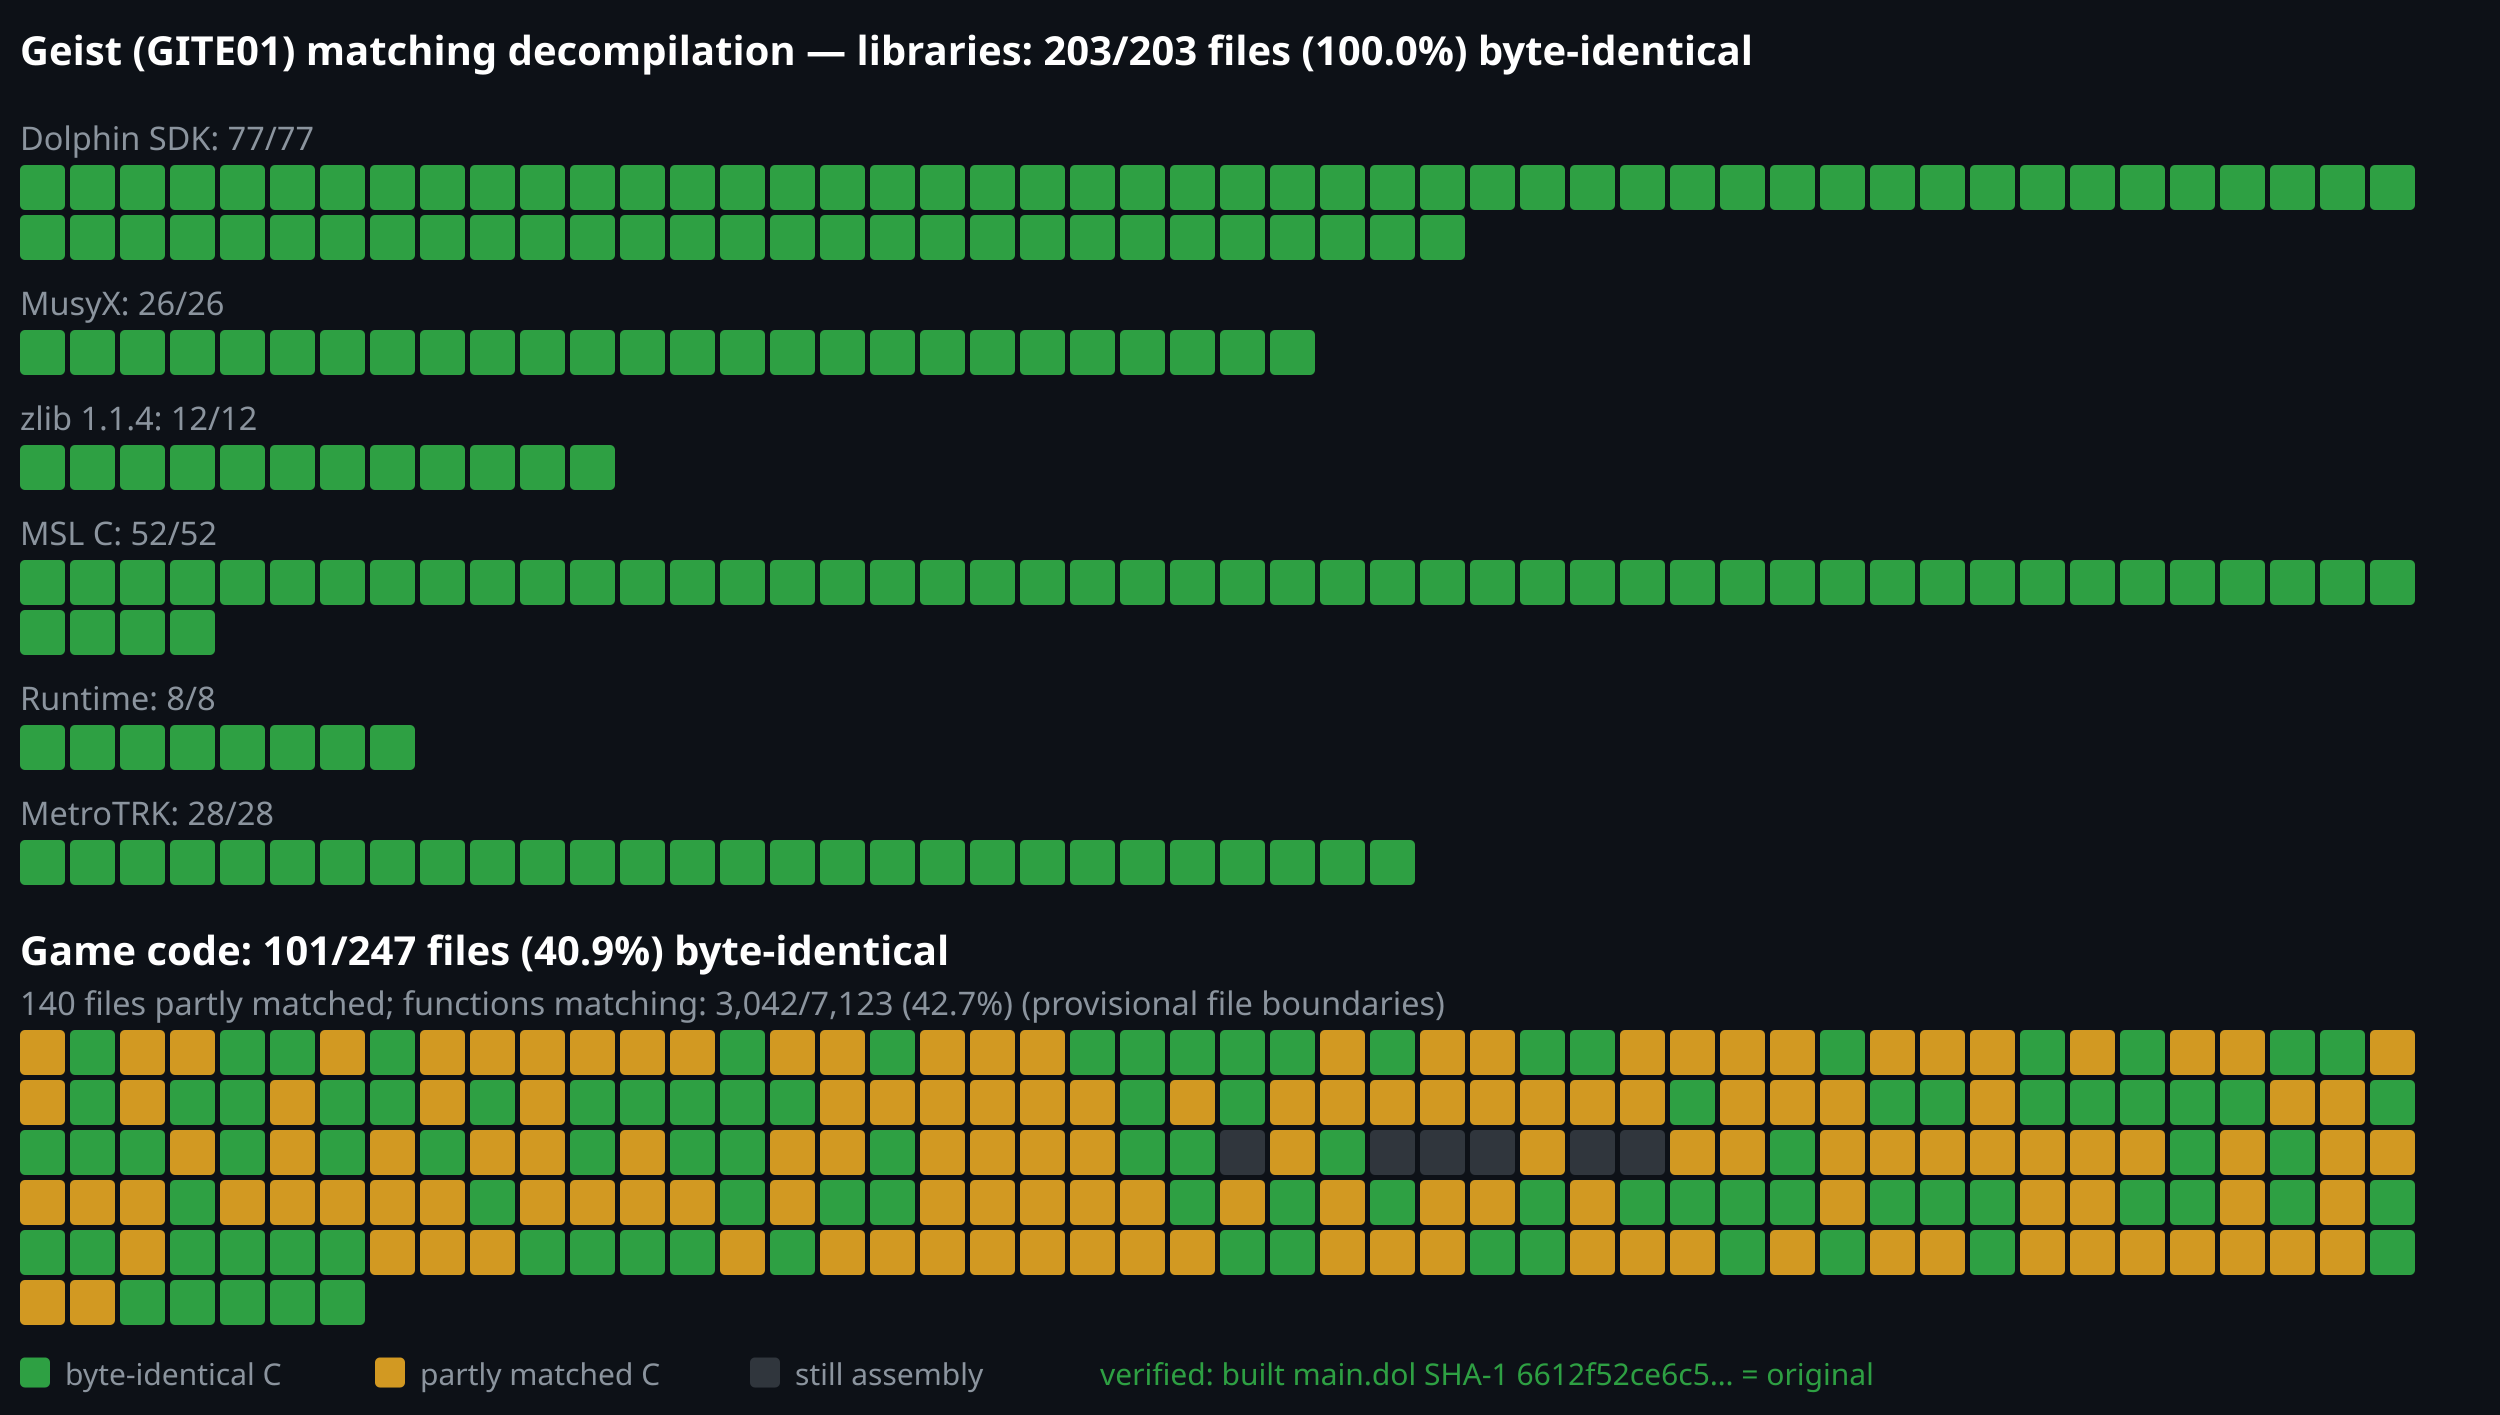
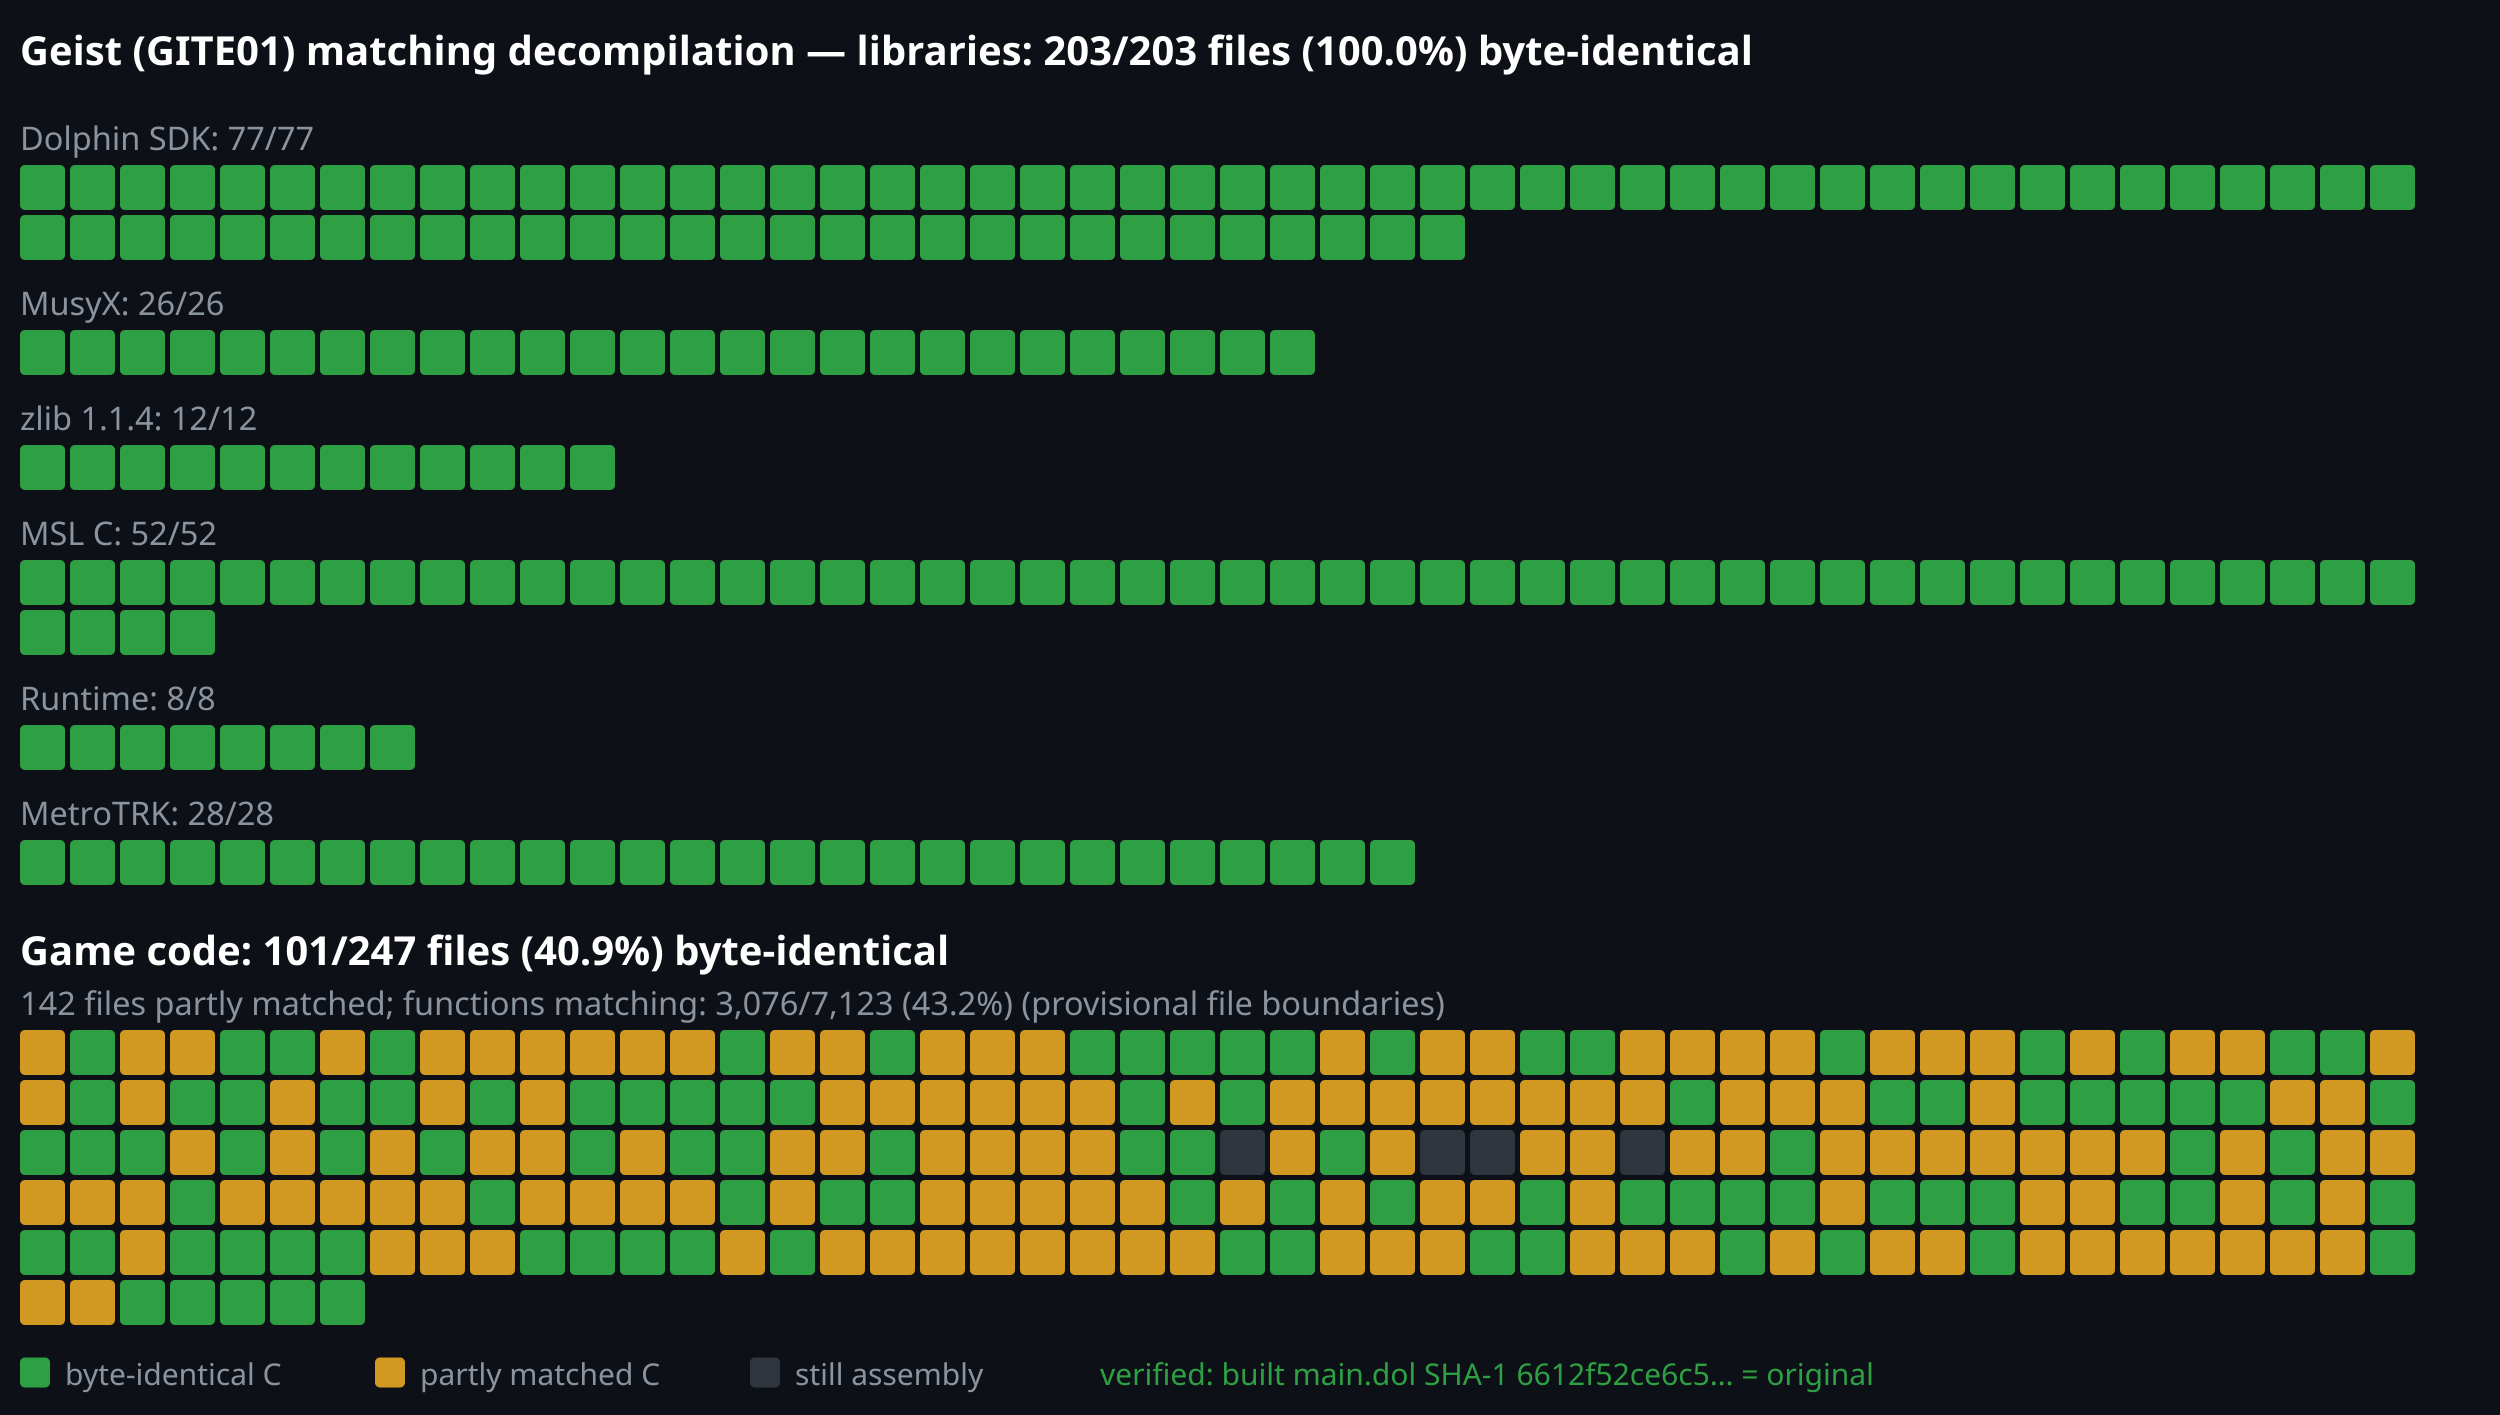
<svg xmlns="http://www.w3.org/2000/svg" viewBox="0 0 1000 566" width="1000" height="566">
  <rect width="1000" height="566" fill="#0d1117" />
  <text x="8" y="26" font-family="sans-serif" font-size="16" font-weight="bold" fill="#ffffff">Geist (GITE01) matching decompilation — libraries: 203/203 files (100.0%) byte-identical</text>
  <text x="8" y="60" font-family="sans-serif" font-size="13" font-weight="normal" fill="#8b949e">Dolphin SDK: 77/77</text>
  <rect x="8" y="66" width="18" height="18" rx="2" fill="#2ea043" />
  <rect x="28" y="66" width="18" height="18" rx="2" fill="#2ea043" />
  <rect x="48" y="66" width="18" height="18" rx="2" fill="#2ea043" />
  <rect x="68" y="66" width="18" height="18" rx="2" fill="#2ea043" />
  <rect x="88" y="66" width="18" height="18" rx="2" fill="#2ea043" />
  <rect x="108" y="66" width="18" height="18" rx="2" fill="#2ea043" />
  <rect x="128" y="66" width="18" height="18" rx="2" fill="#2ea043" />
  <rect x="148" y="66" width="18" height="18" rx="2" fill="#2ea043" />
  <rect x="168" y="66" width="18" height="18" rx="2" fill="#2ea043" />
  <rect x="188" y="66" width="18" height="18" rx="2" fill="#2ea043" />
  <rect x="208" y="66" width="18" height="18" rx="2" fill="#2ea043" />
  <rect x="228" y="66" width="18" height="18" rx="2" fill="#2ea043" />
  <rect x="248" y="66" width="18" height="18" rx="2" fill="#2ea043" />
  <rect x="268" y="66" width="18" height="18" rx="2" fill="#2ea043" />
  <rect x="288" y="66" width="18" height="18" rx="2" fill="#2ea043" />
  <rect x="308" y="66" width="18" height="18" rx="2" fill="#2ea043" />
  <rect x="328" y="66" width="18" height="18" rx="2" fill="#2ea043" />
  <rect x="348" y="66" width="18" height="18" rx="2" fill="#2ea043" />
  <rect x="368" y="66" width="18" height="18" rx="2" fill="#2ea043" />
  <rect x="388" y="66" width="18" height="18" rx="2" fill="#2ea043" />
  <rect x="408" y="66" width="18" height="18" rx="2" fill="#2ea043" />
  <rect x="428" y="66" width="18" height="18" rx="2" fill="#2ea043" />
  <rect x="448" y="66" width="18" height="18" rx="2" fill="#2ea043" />
  <rect x="468" y="66" width="18" height="18" rx="2" fill="#2ea043" />
  <rect x="488" y="66" width="18" height="18" rx="2" fill="#2ea043" />
  <rect x="508" y="66" width="18" height="18" rx="2" fill="#2ea043" />
  <rect x="528" y="66" width="18" height="18" rx="2" fill="#2ea043" />
  <rect x="548" y="66" width="18" height="18" rx="2" fill="#2ea043" />
  <rect x="568" y="66" width="18" height="18" rx="2" fill="#2ea043" />
  <rect x="588" y="66" width="18" height="18" rx="2" fill="#2ea043" />
  <rect x="608" y="66" width="18" height="18" rx="2" fill="#2ea043" />
  <rect x="628" y="66" width="18" height="18" rx="2" fill="#2ea043" />
  <rect x="648" y="66" width="18" height="18" rx="2" fill="#2ea043" />
  <rect x="668" y="66" width="18" height="18" rx="2" fill="#2ea043" />
  <rect x="688" y="66" width="18" height="18" rx="2" fill="#2ea043" />
  <rect x="708" y="66" width="18" height="18" rx="2" fill="#2ea043" />
  <rect x="728" y="66" width="18" height="18" rx="2" fill="#2ea043" />
  <rect x="748" y="66" width="18" height="18" rx="2" fill="#2ea043" />
  <rect x="768" y="66" width="18" height="18" rx="2" fill="#2ea043" />
  <rect x="788" y="66" width="18" height="18" rx="2" fill="#2ea043" />
  <rect x="808" y="66" width="18" height="18" rx="2" fill="#2ea043" />
  <rect x="828" y="66" width="18" height="18" rx="2" fill="#2ea043" />
  <rect x="848" y="66" width="18" height="18" rx="2" fill="#2ea043" />
  <rect x="868" y="66" width="18" height="18" rx="2" fill="#2ea043" />
  <rect x="888" y="66" width="18" height="18" rx="2" fill="#2ea043" />
  <rect x="908" y="66" width="18" height="18" rx="2" fill="#2ea043" />
  <rect x="928" y="66" width="18" height="18" rx="2" fill="#2ea043" />
  <rect x="948" y="66" width="18" height="18" rx="2" fill="#2ea043" />
  <rect x="8" y="86" width="18" height="18" rx="2" fill="#2ea043" />
  <rect x="28" y="86" width="18" height="18" rx="2" fill="#2ea043" />
  <rect x="48" y="86" width="18" height="18" rx="2" fill="#2ea043" />
  <rect x="68" y="86" width="18" height="18" rx="2" fill="#2ea043" />
  <rect x="88" y="86" width="18" height="18" rx="2" fill="#2ea043" />
  <rect x="108" y="86" width="18" height="18" rx="2" fill="#2ea043" />
  <rect x="128" y="86" width="18" height="18" rx="2" fill="#2ea043" />
  <rect x="148" y="86" width="18" height="18" rx="2" fill="#2ea043" />
  <rect x="168" y="86" width="18" height="18" rx="2" fill="#2ea043" />
  <rect x="188" y="86" width="18" height="18" rx="2" fill="#2ea043" />
  <rect x="208" y="86" width="18" height="18" rx="2" fill="#2ea043" />
  <rect x="228" y="86" width="18" height="18" rx="2" fill="#2ea043" />
  <rect x="248" y="86" width="18" height="18" rx="2" fill="#2ea043" />
  <rect x="268" y="86" width="18" height="18" rx="2" fill="#2ea043" />
  <rect x="288" y="86" width="18" height="18" rx="2" fill="#2ea043" />
  <rect x="308" y="86" width="18" height="18" rx="2" fill="#2ea043" />
  <rect x="328" y="86" width="18" height="18" rx="2" fill="#2ea043" />
  <rect x="348" y="86" width="18" height="18" rx="2" fill="#2ea043" />
  <rect x="368" y="86" width="18" height="18" rx="2" fill="#2ea043" />
  <rect x="388" y="86" width="18" height="18" rx="2" fill="#2ea043" />
  <rect x="408" y="86" width="18" height="18" rx="2" fill="#2ea043" />
  <rect x="428" y="86" width="18" height="18" rx="2" fill="#2ea043" />
  <rect x="448" y="86" width="18" height="18" rx="2" fill="#2ea043" />
  <rect x="468" y="86" width="18" height="18" rx="2" fill="#2ea043" />
  <rect x="488" y="86" width="18" height="18" rx="2" fill="#2ea043" />
  <rect x="508" y="86" width="18" height="18" rx="2" fill="#2ea043" />
  <rect x="528" y="86" width="18" height="18" rx="2" fill="#2ea043" />
  <rect x="548" y="86" width="18" height="18" rx="2" fill="#2ea043" />
  <rect x="568" y="86" width="18" height="18" rx="2" fill="#2ea043" />
  <text x="8" y="126" font-family="sans-serif" font-size="13" font-weight="normal" fill="#8b949e">MusyX: 26/26</text>
  <rect x="8" y="132" width="18" height="18" rx="2" fill="#2ea043" />
  <rect x="28" y="132" width="18" height="18" rx="2" fill="#2ea043" />
  <rect x="48" y="132" width="18" height="18" rx="2" fill="#2ea043" />
  <rect x="68" y="132" width="18" height="18" rx="2" fill="#2ea043" />
  <rect x="88" y="132" width="18" height="18" rx="2" fill="#2ea043" />
  <rect x="108" y="132" width="18" height="18" rx="2" fill="#2ea043" />
  <rect x="128" y="132" width="18" height="18" rx="2" fill="#2ea043" />
  <rect x="148" y="132" width="18" height="18" rx="2" fill="#2ea043" />
  <rect x="168" y="132" width="18" height="18" rx="2" fill="#2ea043" />
  <rect x="188" y="132" width="18" height="18" rx="2" fill="#2ea043" />
  <rect x="208" y="132" width="18" height="18" rx="2" fill="#2ea043" />
  <rect x="228" y="132" width="18" height="18" rx="2" fill="#2ea043" />
  <rect x="248" y="132" width="18" height="18" rx="2" fill="#2ea043" />
  <rect x="268" y="132" width="18" height="18" rx="2" fill="#2ea043" />
  <rect x="288" y="132" width="18" height="18" rx="2" fill="#2ea043" />
  <rect x="308" y="132" width="18" height="18" rx="2" fill="#2ea043" />
  <rect x="328" y="132" width="18" height="18" rx="2" fill="#2ea043" />
  <rect x="348" y="132" width="18" height="18" rx="2" fill="#2ea043" />
  <rect x="368" y="132" width="18" height="18" rx="2" fill="#2ea043" />
  <rect x="388" y="132" width="18" height="18" rx="2" fill="#2ea043" />
  <rect x="408" y="132" width="18" height="18" rx="2" fill="#2ea043" />
  <rect x="428" y="132" width="18" height="18" rx="2" fill="#2ea043" />
  <rect x="448" y="132" width="18" height="18" rx="2" fill="#2ea043" />
  <rect x="468" y="132" width="18" height="18" rx="2" fill="#2ea043" />
  <rect x="488" y="132" width="18" height="18" rx="2" fill="#2ea043" />
  <rect x="508" y="132" width="18" height="18" rx="2" fill="#2ea043" />
  <text x="8" y="172" font-family="sans-serif" font-size="13" font-weight="normal" fill="#8b949e">zlib 1.1.4: 12/12</text>
  <rect x="8" y="178" width="18" height="18" rx="2" fill="#2ea043" />
  <rect x="28" y="178" width="18" height="18" rx="2" fill="#2ea043" />
  <rect x="48" y="178" width="18" height="18" rx="2" fill="#2ea043" />
  <rect x="68" y="178" width="18" height="18" rx="2" fill="#2ea043" />
  <rect x="88" y="178" width="18" height="18" rx="2" fill="#2ea043" />
  <rect x="108" y="178" width="18" height="18" rx="2" fill="#2ea043" />
  <rect x="128" y="178" width="18" height="18" rx="2" fill="#2ea043" />
  <rect x="148" y="178" width="18" height="18" rx="2" fill="#2ea043" />
  <rect x="168" y="178" width="18" height="18" rx="2" fill="#2ea043" />
  <rect x="188" y="178" width="18" height="18" rx="2" fill="#2ea043" />
  <rect x="208" y="178" width="18" height="18" rx="2" fill="#2ea043" />
  <rect x="228" y="178" width="18" height="18" rx="2" fill="#2ea043" />
  <text x="8" y="218" font-family="sans-serif" font-size="13" font-weight="normal" fill="#8b949e">MSL C: 52/52</text>
  <rect x="8" y="224" width="18" height="18" rx="2" fill="#2ea043" />
  <rect x="28" y="224" width="18" height="18" rx="2" fill="#2ea043" />
  <rect x="48" y="224" width="18" height="18" rx="2" fill="#2ea043" />
  <rect x="68" y="224" width="18" height="18" rx="2" fill="#2ea043" />
  <rect x="88" y="224" width="18" height="18" rx="2" fill="#2ea043" />
  <rect x="108" y="224" width="18" height="18" rx="2" fill="#2ea043" />
  <rect x="128" y="224" width="18" height="18" rx="2" fill="#2ea043" />
  <rect x="148" y="224" width="18" height="18" rx="2" fill="#2ea043" />
  <rect x="168" y="224" width="18" height="18" rx="2" fill="#2ea043" />
  <rect x="188" y="224" width="18" height="18" rx="2" fill="#2ea043" />
  <rect x="208" y="224" width="18" height="18" rx="2" fill="#2ea043" />
  <rect x="228" y="224" width="18" height="18" rx="2" fill="#2ea043" />
  <rect x="248" y="224" width="18" height="18" rx="2" fill="#2ea043" />
  <rect x="268" y="224" width="18" height="18" rx="2" fill="#2ea043" />
  <rect x="288" y="224" width="18" height="18" rx="2" fill="#2ea043" />
  <rect x="308" y="224" width="18" height="18" rx="2" fill="#2ea043" />
  <rect x="328" y="224" width="18" height="18" rx="2" fill="#2ea043" />
  <rect x="348" y="224" width="18" height="18" rx="2" fill="#2ea043" />
  <rect x="368" y="224" width="18" height="18" rx="2" fill="#2ea043" />
  <rect x="388" y="224" width="18" height="18" rx="2" fill="#2ea043" />
  <rect x="408" y="224" width="18" height="18" rx="2" fill="#2ea043" />
  <rect x="428" y="224" width="18" height="18" rx="2" fill="#2ea043" />
  <rect x="448" y="224" width="18" height="18" rx="2" fill="#2ea043" />
  <rect x="468" y="224" width="18" height="18" rx="2" fill="#2ea043" />
  <rect x="488" y="224" width="18" height="18" rx="2" fill="#2ea043" />
  <rect x="508" y="224" width="18" height="18" rx="2" fill="#2ea043" />
  <rect x="528" y="224" width="18" height="18" rx="2" fill="#2ea043" />
  <rect x="548" y="224" width="18" height="18" rx="2" fill="#2ea043" />
  <rect x="568" y="224" width="18" height="18" rx="2" fill="#2ea043" />
  <rect x="588" y="224" width="18" height="18" rx="2" fill="#2ea043" />
  <rect x="608" y="224" width="18" height="18" rx="2" fill="#2ea043" />
  <rect x="628" y="224" width="18" height="18" rx="2" fill="#2ea043" />
  <rect x="648" y="224" width="18" height="18" rx="2" fill="#2ea043" />
  <rect x="668" y="224" width="18" height="18" rx="2" fill="#2ea043" />
  <rect x="688" y="224" width="18" height="18" rx="2" fill="#2ea043" />
  <rect x="708" y="224" width="18" height="18" rx="2" fill="#2ea043" />
  <rect x="728" y="224" width="18" height="18" rx="2" fill="#2ea043" />
  <rect x="748" y="224" width="18" height="18" rx="2" fill="#2ea043" />
  <rect x="768" y="224" width="18" height="18" rx="2" fill="#2ea043" />
  <rect x="788" y="224" width="18" height="18" rx="2" fill="#2ea043" />
  <rect x="808" y="224" width="18" height="18" rx="2" fill="#2ea043" />
  <rect x="828" y="224" width="18" height="18" rx="2" fill="#2ea043" />
  <rect x="848" y="224" width="18" height="18" rx="2" fill="#2ea043" />
  <rect x="868" y="224" width="18" height="18" rx="2" fill="#2ea043" />
  <rect x="888" y="224" width="18" height="18" rx="2" fill="#2ea043" />
  <rect x="908" y="224" width="18" height="18" rx="2" fill="#2ea043" />
  <rect x="928" y="224" width="18" height="18" rx="2" fill="#2ea043" />
  <rect x="948" y="224" width="18" height="18" rx="2" fill="#2ea043" />
  <rect x="8" y="244" width="18" height="18" rx="2" fill="#2ea043" />
  <rect x="28" y="244" width="18" height="18" rx="2" fill="#2ea043" />
  <rect x="48" y="244" width="18" height="18" rx="2" fill="#2ea043" />
  <rect x="68" y="244" width="18" height="18" rx="2" fill="#2ea043" />
  <text x="8" y="284" font-family="sans-serif" font-size="13" font-weight="normal" fill="#8b949e">Runtime: 8/8</text>
  <rect x="8" y="290" width="18" height="18" rx="2" fill="#2ea043" />
  <rect x="28" y="290" width="18" height="18" rx="2" fill="#2ea043" />
  <rect x="48" y="290" width="18" height="18" rx="2" fill="#2ea043" />
  <rect x="68" y="290" width="18" height="18" rx="2" fill="#2ea043" />
  <rect x="88" y="290" width="18" height="18" rx="2" fill="#2ea043" />
  <rect x="108" y="290" width="18" height="18" rx="2" fill="#2ea043" />
  <rect x="128" y="290" width="18" height="18" rx="2" fill="#2ea043" />
  <rect x="148" y="290" width="18" height="18" rx="2" fill="#2ea043" />
  <text x="8" y="330" font-family="sans-serif" font-size="13" font-weight="normal" fill="#8b949e">MetroTRK: 28/28</text>
  <rect x="8" y="336" width="18" height="18" rx="2" fill="#2ea043" />
  <rect x="28" y="336" width="18" height="18" rx="2" fill="#2ea043" />
  <rect x="48" y="336" width="18" height="18" rx="2" fill="#2ea043" />
  <rect x="68" y="336" width="18" height="18" rx="2" fill="#2ea043" />
  <rect x="88" y="336" width="18" height="18" rx="2" fill="#2ea043" />
  <rect x="108" y="336" width="18" height="18" rx="2" fill="#2ea043" />
  <rect x="128" y="336" width="18" height="18" rx="2" fill="#2ea043" />
  <rect x="148" y="336" width="18" height="18" rx="2" fill="#2ea043" />
  <rect x="168" y="336" width="18" height="18" rx="2" fill="#2ea043" />
  <rect x="188" y="336" width="18" height="18" rx="2" fill="#2ea043" />
  <rect x="208" y="336" width="18" height="18" rx="2" fill="#2ea043" />
  <rect x="228" y="336" width="18" height="18" rx="2" fill="#2ea043" />
  <rect x="248" y="336" width="18" height="18" rx="2" fill="#2ea043" />
  <rect x="268" y="336" width="18" height="18" rx="2" fill="#2ea043" />
  <rect x="288" y="336" width="18" height="18" rx="2" fill="#2ea043" />
  <rect x="308" y="336" width="18" height="18" rx="2" fill="#2ea043" />
  <rect x="328" y="336" width="18" height="18" rx="2" fill="#2ea043" />
  <rect x="348" y="336" width="18" height="18" rx="2" fill="#2ea043" />
  <rect x="368" y="336" width="18" height="18" rx="2" fill="#2ea043" />
  <rect x="388" y="336" width="18" height="18" rx="2" fill="#2ea043" />
  <rect x="408" y="336" width="18" height="18" rx="2" fill="#2ea043" />
  <rect x="428" y="336" width="18" height="18" rx="2" fill="#2ea043" />
  <rect x="448" y="336" width="18" height="18" rx="2" fill="#2ea043" />
  <rect x="468" y="336" width="18" height="18" rx="2" fill="#2ea043" />
  <rect x="488" y="336" width="18" height="18" rx="2" fill="#2ea043" />
  <rect x="508" y="336" width="18" height="18" rx="2" fill="#2ea043" />
  <rect x="528" y="336" width="18" height="18" rx="2" fill="#2ea043" />
  <rect x="548" y="336" width="18" height="18" rx="2" fill="#2ea043" />
  <text x="8" y="386" font-family="sans-serif" font-size="16" font-weight="bold" fill="#ffffff">Game code: 101/247 files (40.9%) byte-identical</text>
-   <text x="8" y="406" font-family="sans-serif" font-size="13" font-weight="normal" fill="#8b949e">140 files partly matched; functions matching: 3,042/7,123 (42.7%) (provisional file boundaries)</text>
+   <text x="8" y="406" font-family="sans-serif" font-size="13" font-weight="normal" fill="#8b949e">142 files partly matched; functions matching: 3,076/7,123 (43.2%) (provisional file boundaries)</text>
  <rect x="8" y="412" width="18" height="18" rx="2" fill="#d29922" />
  <rect x="28" y="412" width="18" height="18" rx="2" fill="#2ea043" />
  <rect x="48" y="412" width="18" height="18" rx="2" fill="#d29922" />
  <rect x="68" y="412" width="18" height="18" rx="2" fill="#d29922" />
  <rect x="88" y="412" width="18" height="18" rx="2" fill="#2ea043" />
  <rect x="108" y="412" width="18" height="18" rx="2" fill="#2ea043" />
  <rect x="128" y="412" width="18" height="18" rx="2" fill="#d29922" />
  <rect x="148" y="412" width="18" height="18" rx="2" fill="#2ea043" />
  <rect x="168" y="412" width="18" height="18" rx="2" fill="#d29922" />
  <rect x="188" y="412" width="18" height="18" rx="2" fill="#d29922" />
  <rect x="208" y="412" width="18" height="18" rx="2" fill="#d29922" />
  <rect x="228" y="412" width="18" height="18" rx="2" fill="#d29922" />
  <rect x="248" y="412" width="18" height="18" rx="2" fill="#d29922" />
  <rect x="268" y="412" width="18" height="18" rx="2" fill="#d29922" />
  <rect x="288" y="412" width="18" height="18" rx="2" fill="#2ea043" />
  <rect x="308" y="412" width="18" height="18" rx="2" fill="#d29922" />
  <rect x="328" y="412" width="18" height="18" rx="2" fill="#d29922" />
  <rect x="348" y="412" width="18" height="18" rx="2" fill="#2ea043" />
  <rect x="368" y="412" width="18" height="18" rx="2" fill="#d29922" />
  <rect x="388" y="412" width="18" height="18" rx="2" fill="#d29922" />
  <rect x="408" y="412" width="18" height="18" rx="2" fill="#d29922" />
  <rect x="428" y="412" width="18" height="18" rx="2" fill="#2ea043" />
  <rect x="448" y="412" width="18" height="18" rx="2" fill="#2ea043" />
  <rect x="468" y="412" width="18" height="18" rx="2" fill="#2ea043" />
  <rect x="488" y="412" width="18" height="18" rx="2" fill="#2ea043" />
  <rect x="508" y="412" width="18" height="18" rx="2" fill="#2ea043" />
  <rect x="528" y="412" width="18" height="18" rx="2" fill="#d29922" />
  <rect x="548" y="412" width="18" height="18" rx="2" fill="#2ea043" />
  <rect x="568" y="412" width="18" height="18" rx="2" fill="#d29922" />
  <rect x="588" y="412" width="18" height="18" rx="2" fill="#d29922" />
  <rect x="608" y="412" width="18" height="18" rx="2" fill="#2ea043" />
  <rect x="628" y="412" width="18" height="18" rx="2" fill="#2ea043" />
  <rect x="648" y="412" width="18" height="18" rx="2" fill="#d29922" />
  <rect x="668" y="412" width="18" height="18" rx="2" fill="#d29922" />
  <rect x="688" y="412" width="18" height="18" rx="2" fill="#d29922" />
  <rect x="708" y="412" width="18" height="18" rx="2" fill="#d29922" />
  <rect x="728" y="412" width="18" height="18" rx="2" fill="#2ea043" />
  <rect x="748" y="412" width="18" height="18" rx="2" fill="#d29922" />
  <rect x="768" y="412" width="18" height="18" rx="2" fill="#d29922" />
  <rect x="788" y="412" width="18" height="18" rx="2" fill="#d29922" />
  <rect x="808" y="412" width="18" height="18" rx="2" fill="#2ea043" />
  <rect x="828" y="412" width="18" height="18" rx="2" fill="#d29922" />
  <rect x="848" y="412" width="18" height="18" rx="2" fill="#2ea043" />
  <rect x="868" y="412" width="18" height="18" rx="2" fill="#d29922" />
  <rect x="888" y="412" width="18" height="18" rx="2" fill="#d29922" />
  <rect x="908" y="412" width="18" height="18" rx="2" fill="#2ea043" />
  <rect x="928" y="412" width="18" height="18" rx="2" fill="#2ea043" />
  <rect x="948" y="412" width="18" height="18" rx="2" fill="#d29922" />
  <rect x="8" y="432" width="18" height="18" rx="2" fill="#d29922" />
  <rect x="28" y="432" width="18" height="18" rx="2" fill="#2ea043" />
  <rect x="48" y="432" width="18" height="18" rx="2" fill="#d29922" />
  <rect x="68" y="432" width="18" height="18" rx="2" fill="#2ea043" />
  <rect x="88" y="432" width="18" height="18" rx="2" fill="#2ea043" />
  <rect x="108" y="432" width="18" height="18" rx="2" fill="#d29922" />
  <rect x="128" y="432" width="18" height="18" rx="2" fill="#2ea043" />
  <rect x="148" y="432" width="18" height="18" rx="2" fill="#2ea043" />
  <rect x="168" y="432" width="18" height="18" rx="2" fill="#d29922" />
  <rect x="188" y="432" width="18" height="18" rx="2" fill="#2ea043" />
  <rect x="208" y="432" width="18" height="18" rx="2" fill="#d29922" />
  <rect x="228" y="432" width="18" height="18" rx="2" fill="#2ea043" />
  <rect x="248" y="432" width="18" height="18" rx="2" fill="#2ea043" />
  <rect x="268" y="432" width="18" height="18" rx="2" fill="#2ea043" />
  <rect x="288" y="432" width="18" height="18" rx="2" fill="#2ea043" />
  <rect x="308" y="432" width="18" height="18" rx="2" fill="#2ea043" />
  <rect x="328" y="432" width="18" height="18" rx="2" fill="#d29922" />
  <rect x="348" y="432" width="18" height="18" rx="2" fill="#d29922" />
  <rect x="368" y="432" width="18" height="18" rx="2" fill="#d29922" />
  <rect x="388" y="432" width="18" height="18" rx="2" fill="#d29922" />
  <rect x="408" y="432" width="18" height="18" rx="2" fill="#d29922" />
  <rect x="428" y="432" width="18" height="18" rx="2" fill="#d29922" />
  <rect x="448" y="432" width="18" height="18" rx="2" fill="#2ea043" />
  <rect x="468" y="432" width="18" height="18" rx="2" fill="#d29922" />
  <rect x="488" y="432" width="18" height="18" rx="2" fill="#2ea043" />
  <rect x="508" y="432" width="18" height="18" rx="2" fill="#d29922" />
  <rect x="528" y="432" width="18" height="18" rx="2" fill="#d29922" />
  <rect x="548" y="432" width="18" height="18" rx="2" fill="#d29922" />
  <rect x="568" y="432" width="18" height="18" rx="2" fill="#d29922" />
  <rect x="588" y="432" width="18" height="18" rx="2" fill="#d29922" />
  <rect x="608" y="432" width="18" height="18" rx="2" fill="#d29922" />
  <rect x="628" y="432" width="18" height="18" rx="2" fill="#d29922" />
  <rect x="648" y="432" width="18" height="18" rx="2" fill="#d29922" />
  <rect x="668" y="432" width="18" height="18" rx="2" fill="#2ea043" />
  <rect x="688" y="432" width="18" height="18" rx="2" fill="#d29922" />
  <rect x="708" y="432" width="18" height="18" rx="2" fill="#d29922" />
  <rect x="728" y="432" width="18" height="18" rx="2" fill="#d29922" />
  <rect x="748" y="432" width="18" height="18" rx="2" fill="#2ea043" />
  <rect x="768" y="432" width="18" height="18" rx="2" fill="#2ea043" />
  <rect x="788" y="432" width="18" height="18" rx="2" fill="#d29922" />
  <rect x="808" y="432" width="18" height="18" rx="2" fill="#2ea043" />
  <rect x="828" y="432" width="18" height="18" rx="2" fill="#2ea043" />
  <rect x="848" y="432" width="18" height="18" rx="2" fill="#2ea043" />
  <rect x="868" y="432" width="18" height="18" rx="2" fill="#2ea043" />
  <rect x="888" y="432" width="18" height="18" rx="2" fill="#2ea043" />
  <rect x="908" y="432" width="18" height="18" rx="2" fill="#d29922" />
  <rect x="928" y="432" width="18" height="18" rx="2" fill="#d29922" />
  <rect x="948" y="432" width="18" height="18" rx="2" fill="#2ea043" />
  <rect x="8" y="452" width="18" height="18" rx="2" fill="#2ea043" />
  <rect x="28" y="452" width="18" height="18" rx="2" fill="#2ea043" />
  <rect x="48" y="452" width="18" height="18" rx="2" fill="#2ea043" />
  <rect x="68" y="452" width="18" height="18" rx="2" fill="#d29922" />
  <rect x="88" y="452" width="18" height="18" rx="2" fill="#2ea043" />
  <rect x="108" y="452" width="18" height="18" rx="2" fill="#d29922" />
  <rect x="128" y="452" width="18" height="18" rx="2" fill="#2ea043" />
  <rect x="148" y="452" width="18" height="18" rx="2" fill="#d29922" />
  <rect x="168" y="452" width="18" height="18" rx="2" fill="#2ea043" />
  <rect x="188" y="452" width="18" height="18" rx="2" fill="#d29922" />
  <rect x="208" y="452" width="18" height="18" rx="2" fill="#d29922" />
  <rect x="228" y="452" width="18" height="18" rx="2" fill="#2ea043" />
  <rect x="248" y="452" width="18" height="18" rx="2" fill="#d29922" />
  <rect x="268" y="452" width="18" height="18" rx="2" fill="#2ea043" />
  <rect x="288" y="452" width="18" height="18" rx="2" fill="#2ea043" />
  <rect x="308" y="452" width="18" height="18" rx="2" fill="#d29922" />
  <rect x="328" y="452" width="18" height="18" rx="2" fill="#d29922" />
  <rect x="348" y="452" width="18" height="18" rx="2" fill="#2ea043" />
  <rect x="368" y="452" width="18" height="18" rx="2" fill="#d29922" />
  <rect x="388" y="452" width="18" height="18" rx="2" fill="#d29922" />
  <rect x="408" y="452" width="18" height="18" rx="2" fill="#d29922" />
  <rect x="428" y="452" width="18" height="18" rx="2" fill="#d29922" />
  <rect x="448" y="452" width="18" height="18" rx="2" fill="#2ea043" />
  <rect x="468" y="452" width="18" height="18" rx="2" fill="#2ea043" />
  <rect x="488" y="452" width="18" height="18" rx="2" fill="#30363d" />
  <rect x="508" y="452" width="18" height="18" rx="2" fill="#d29922" />
  <rect x="528" y="452" width="18" height="18" rx="2" fill="#2ea043" />
-   <rect x="548" y="452" width="18" height="18" rx="2" fill="#30363d" />
+   <rect x="548" y="452" width="18" height="18" rx="2" fill="#d29922" />
  <rect x="568" y="452" width="18" height="18" rx="2" fill="#30363d" />
  <rect x="588" y="452" width="18" height="18" rx="2" fill="#30363d" />
  <rect x="608" y="452" width="18" height="18" rx="2" fill="#d29922" />
-   <rect x="628" y="452" width="18" height="18" rx="2" fill="#30363d" />
+   <rect x="628" y="452" width="18" height="18" rx="2" fill="#d29922" />
  <rect x="648" y="452" width="18" height="18" rx="2" fill="#30363d" />
  <rect x="668" y="452" width="18" height="18" rx="2" fill="#d29922" />
  <rect x="688" y="452" width="18" height="18" rx="2" fill="#d29922" />
  <rect x="708" y="452" width="18" height="18" rx="2" fill="#2ea043" />
  <rect x="728" y="452" width="18" height="18" rx="2" fill="#d29922" />
  <rect x="748" y="452" width="18" height="18" rx="2" fill="#d29922" />
  <rect x="768" y="452" width="18" height="18" rx="2" fill="#d29922" />
  <rect x="788" y="452" width="18" height="18" rx="2" fill="#d29922" />
  <rect x="808" y="452" width="18" height="18" rx="2" fill="#d29922" />
  <rect x="828" y="452" width="18" height="18" rx="2" fill="#d29922" />
  <rect x="848" y="452" width="18" height="18" rx="2" fill="#d29922" />
  <rect x="868" y="452" width="18" height="18" rx="2" fill="#2ea043" />
  <rect x="888" y="452" width="18" height="18" rx="2" fill="#d29922" />
  <rect x="908" y="452" width="18" height="18" rx="2" fill="#2ea043" />
  <rect x="928" y="452" width="18" height="18" rx="2" fill="#d29922" />
  <rect x="948" y="452" width="18" height="18" rx="2" fill="#d29922" />
  <rect x="8" y="472" width="18" height="18" rx="2" fill="#d29922" />
  <rect x="28" y="472" width="18" height="18" rx="2" fill="#d29922" />
  <rect x="48" y="472" width="18" height="18" rx="2" fill="#d29922" />
  <rect x="68" y="472" width="18" height="18" rx="2" fill="#2ea043" />
  <rect x="88" y="472" width="18" height="18" rx="2" fill="#d29922" />
  <rect x="108" y="472" width="18" height="18" rx="2" fill="#d29922" />
  <rect x="128" y="472" width="18" height="18" rx="2" fill="#d29922" />
  <rect x="148" y="472" width="18" height="18" rx="2" fill="#d29922" />
  <rect x="168" y="472" width="18" height="18" rx="2" fill="#d29922" />
  <rect x="188" y="472" width="18" height="18" rx="2" fill="#2ea043" />
  <rect x="208" y="472" width="18" height="18" rx="2" fill="#d29922" />
  <rect x="228" y="472" width="18" height="18" rx="2" fill="#d29922" />
  <rect x="248" y="472" width="18" height="18" rx="2" fill="#d29922" />
  <rect x="268" y="472" width="18" height="18" rx="2" fill="#d29922" />
  <rect x="288" y="472" width="18" height="18" rx="2" fill="#2ea043" />
  <rect x="308" y="472" width="18" height="18" rx="2" fill="#d29922" />
  <rect x="328" y="472" width="18" height="18" rx="2" fill="#2ea043" />
  <rect x="348" y="472" width="18" height="18" rx="2" fill="#2ea043" />
  <rect x="368" y="472" width="18" height="18" rx="2" fill="#d29922" />
  <rect x="388" y="472" width="18" height="18" rx="2" fill="#d29922" />
  <rect x="408" y="472" width="18" height="18" rx="2" fill="#d29922" />
  <rect x="428" y="472" width="18" height="18" rx="2" fill="#d29922" />
  <rect x="448" y="472" width="18" height="18" rx="2" fill="#d29922" />
  <rect x="468" y="472" width="18" height="18" rx="2" fill="#2ea043" />
  <rect x="488" y="472" width="18" height="18" rx="2" fill="#d29922" />
  <rect x="508" y="472" width="18" height="18" rx="2" fill="#2ea043" />
  <rect x="528" y="472" width="18" height="18" rx="2" fill="#d29922" />
  <rect x="548" y="472" width="18" height="18" rx="2" fill="#2ea043" />
  <rect x="568" y="472" width="18" height="18" rx="2" fill="#d29922" />
  <rect x="588" y="472" width="18" height="18" rx="2" fill="#d29922" />
  <rect x="608" y="472" width="18" height="18" rx="2" fill="#2ea043" />
  <rect x="628" y="472" width="18" height="18" rx="2" fill="#d29922" />
  <rect x="648" y="472" width="18" height="18" rx="2" fill="#2ea043" />
  <rect x="668" y="472" width="18" height="18" rx="2" fill="#2ea043" />
  <rect x="688" y="472" width="18" height="18" rx="2" fill="#2ea043" />
  <rect x="708" y="472" width="18" height="18" rx="2" fill="#2ea043" />
  <rect x="728" y="472" width="18" height="18" rx="2" fill="#d29922" />
  <rect x="748" y="472" width="18" height="18" rx="2" fill="#2ea043" />
  <rect x="768" y="472" width="18" height="18" rx="2" fill="#2ea043" />
  <rect x="788" y="472" width="18" height="18" rx="2" fill="#2ea043" />
  <rect x="808" y="472" width="18" height="18" rx="2" fill="#d29922" />
  <rect x="828" y="472" width="18" height="18" rx="2" fill="#d29922" />
  <rect x="848" y="472" width="18" height="18" rx="2" fill="#2ea043" />
  <rect x="868" y="472" width="18" height="18" rx="2" fill="#2ea043" />
  <rect x="888" y="472" width="18" height="18" rx="2" fill="#d29922" />
  <rect x="908" y="472" width="18" height="18" rx="2" fill="#2ea043" />
  <rect x="928" y="472" width="18" height="18" rx="2" fill="#d29922" />
  <rect x="948" y="472" width="18" height="18" rx="2" fill="#2ea043" />
  <rect x="8" y="492" width="18" height="18" rx="2" fill="#2ea043" />
  <rect x="28" y="492" width="18" height="18" rx="2" fill="#2ea043" />
  <rect x="48" y="492" width="18" height="18" rx="2" fill="#d29922" />
  <rect x="68" y="492" width="18" height="18" rx="2" fill="#2ea043" />
  <rect x="88" y="492" width="18" height="18" rx="2" fill="#2ea043" />
  <rect x="108" y="492" width="18" height="18" rx="2" fill="#2ea043" />
  <rect x="128" y="492" width="18" height="18" rx="2" fill="#2ea043" />
  <rect x="148" y="492" width="18" height="18" rx="2" fill="#d29922" />
  <rect x="168" y="492" width="18" height="18" rx="2" fill="#d29922" />
  <rect x="188" y="492" width="18" height="18" rx="2" fill="#d29922" />
  <rect x="208" y="492" width="18" height="18" rx="2" fill="#2ea043" />
  <rect x="228" y="492" width="18" height="18" rx="2" fill="#2ea043" />
  <rect x="248" y="492" width="18" height="18" rx="2" fill="#2ea043" />
  <rect x="268" y="492" width="18" height="18" rx="2" fill="#2ea043" />
  <rect x="288" y="492" width="18" height="18" rx="2" fill="#d29922" />
  <rect x="308" y="492" width="18" height="18" rx="2" fill="#2ea043" />
  <rect x="328" y="492" width="18" height="18" rx="2" fill="#d29922" />
  <rect x="348" y="492" width="18" height="18" rx="2" fill="#d29922" />
  <rect x="368" y="492" width="18" height="18" rx="2" fill="#d29922" />
  <rect x="388" y="492" width="18" height="18" rx="2" fill="#d29922" />
  <rect x="408" y="492" width="18" height="18" rx="2" fill="#d29922" />
  <rect x="428" y="492" width="18" height="18" rx="2" fill="#d29922" />
  <rect x="448" y="492" width="18" height="18" rx="2" fill="#d29922" />
  <rect x="468" y="492" width="18" height="18" rx="2" fill="#d29922" />
  <rect x="488" y="492" width="18" height="18" rx="2" fill="#2ea043" />
  <rect x="508" y="492" width="18" height="18" rx="2" fill="#2ea043" />
  <rect x="528" y="492" width="18" height="18" rx="2" fill="#d29922" />
  <rect x="548" y="492" width="18" height="18" rx="2" fill="#d29922" />
  <rect x="568" y="492" width="18" height="18" rx="2" fill="#d29922" />
  <rect x="588" y="492" width="18" height="18" rx="2" fill="#2ea043" />
  <rect x="608" y="492" width="18" height="18" rx="2" fill="#2ea043" />
  <rect x="628" y="492" width="18" height="18" rx="2" fill="#d29922" />
  <rect x="648" y="492" width="18" height="18" rx="2" fill="#d29922" />
  <rect x="668" y="492" width="18" height="18" rx="2" fill="#d29922" />
  <rect x="688" y="492" width="18" height="18" rx="2" fill="#2ea043" />
  <rect x="708" y="492" width="18" height="18" rx="2" fill="#d29922" />
  <rect x="728" y="492" width="18" height="18" rx="2" fill="#2ea043" />
  <rect x="748" y="492" width="18" height="18" rx="2" fill="#d29922" />
  <rect x="768" y="492" width="18" height="18" rx="2" fill="#d29922" />
  <rect x="788" y="492" width="18" height="18" rx="2" fill="#2ea043" />
  <rect x="808" y="492" width="18" height="18" rx="2" fill="#d29922" />
  <rect x="828" y="492" width="18" height="18" rx="2" fill="#d29922" />
  <rect x="848" y="492" width="18" height="18" rx="2" fill="#d29922" />
  <rect x="868" y="492" width="18" height="18" rx="2" fill="#d29922" />
  <rect x="888" y="492" width="18" height="18" rx="2" fill="#d29922" />
  <rect x="908" y="492" width="18" height="18" rx="2" fill="#d29922" />
  <rect x="928" y="492" width="18" height="18" rx="2" fill="#d29922" />
  <rect x="948" y="492" width="18" height="18" rx="2" fill="#2ea043" />
  <rect x="8" y="512" width="18" height="18" rx="2" fill="#d29922" />
  <rect x="28" y="512" width="18" height="18" rx="2" fill="#d29922" />
  <rect x="48" y="512" width="18" height="18" rx="2" fill="#2ea043" />
  <rect x="68" y="512" width="18" height="18" rx="2" fill="#2ea043" />
  <rect x="88" y="512" width="18" height="18" rx="2" fill="#2ea043" />
  <rect x="108" y="512" width="18" height="18" rx="2" fill="#2ea043" />
  <rect x="128" y="512" width="18" height="18" rx="2" fill="#2ea043" />
  <rect x="8" y="543" width="12" height="12" rx="2" fill="#2ea043" />
  <text x="26" y="554" font-family="sans-serif" font-size="12" font-weight="normal" fill="#8b949e">byte-identical C</text>
  <rect x="150" y="543" width="12" height="12" rx="2" fill="#d29922" />
  <text x="168" y="554" font-family="sans-serif" font-size="12" font-weight="normal" fill="#8b949e">partly matched C</text>
  <rect x="300" y="543" width="12" height="12" rx="2" fill="#30363d" />
  <text x="318" y="554" font-family="sans-serif" font-size="12" font-weight="normal" fill="#8b949e">still assembly</text>
  <text x="440" y="554" font-family="sans-serif" font-size="12" font-weight="normal" fill="#2ea043">verified: built main.dol SHA-1 6612f52ce6c5… = original</text>
</svg>
